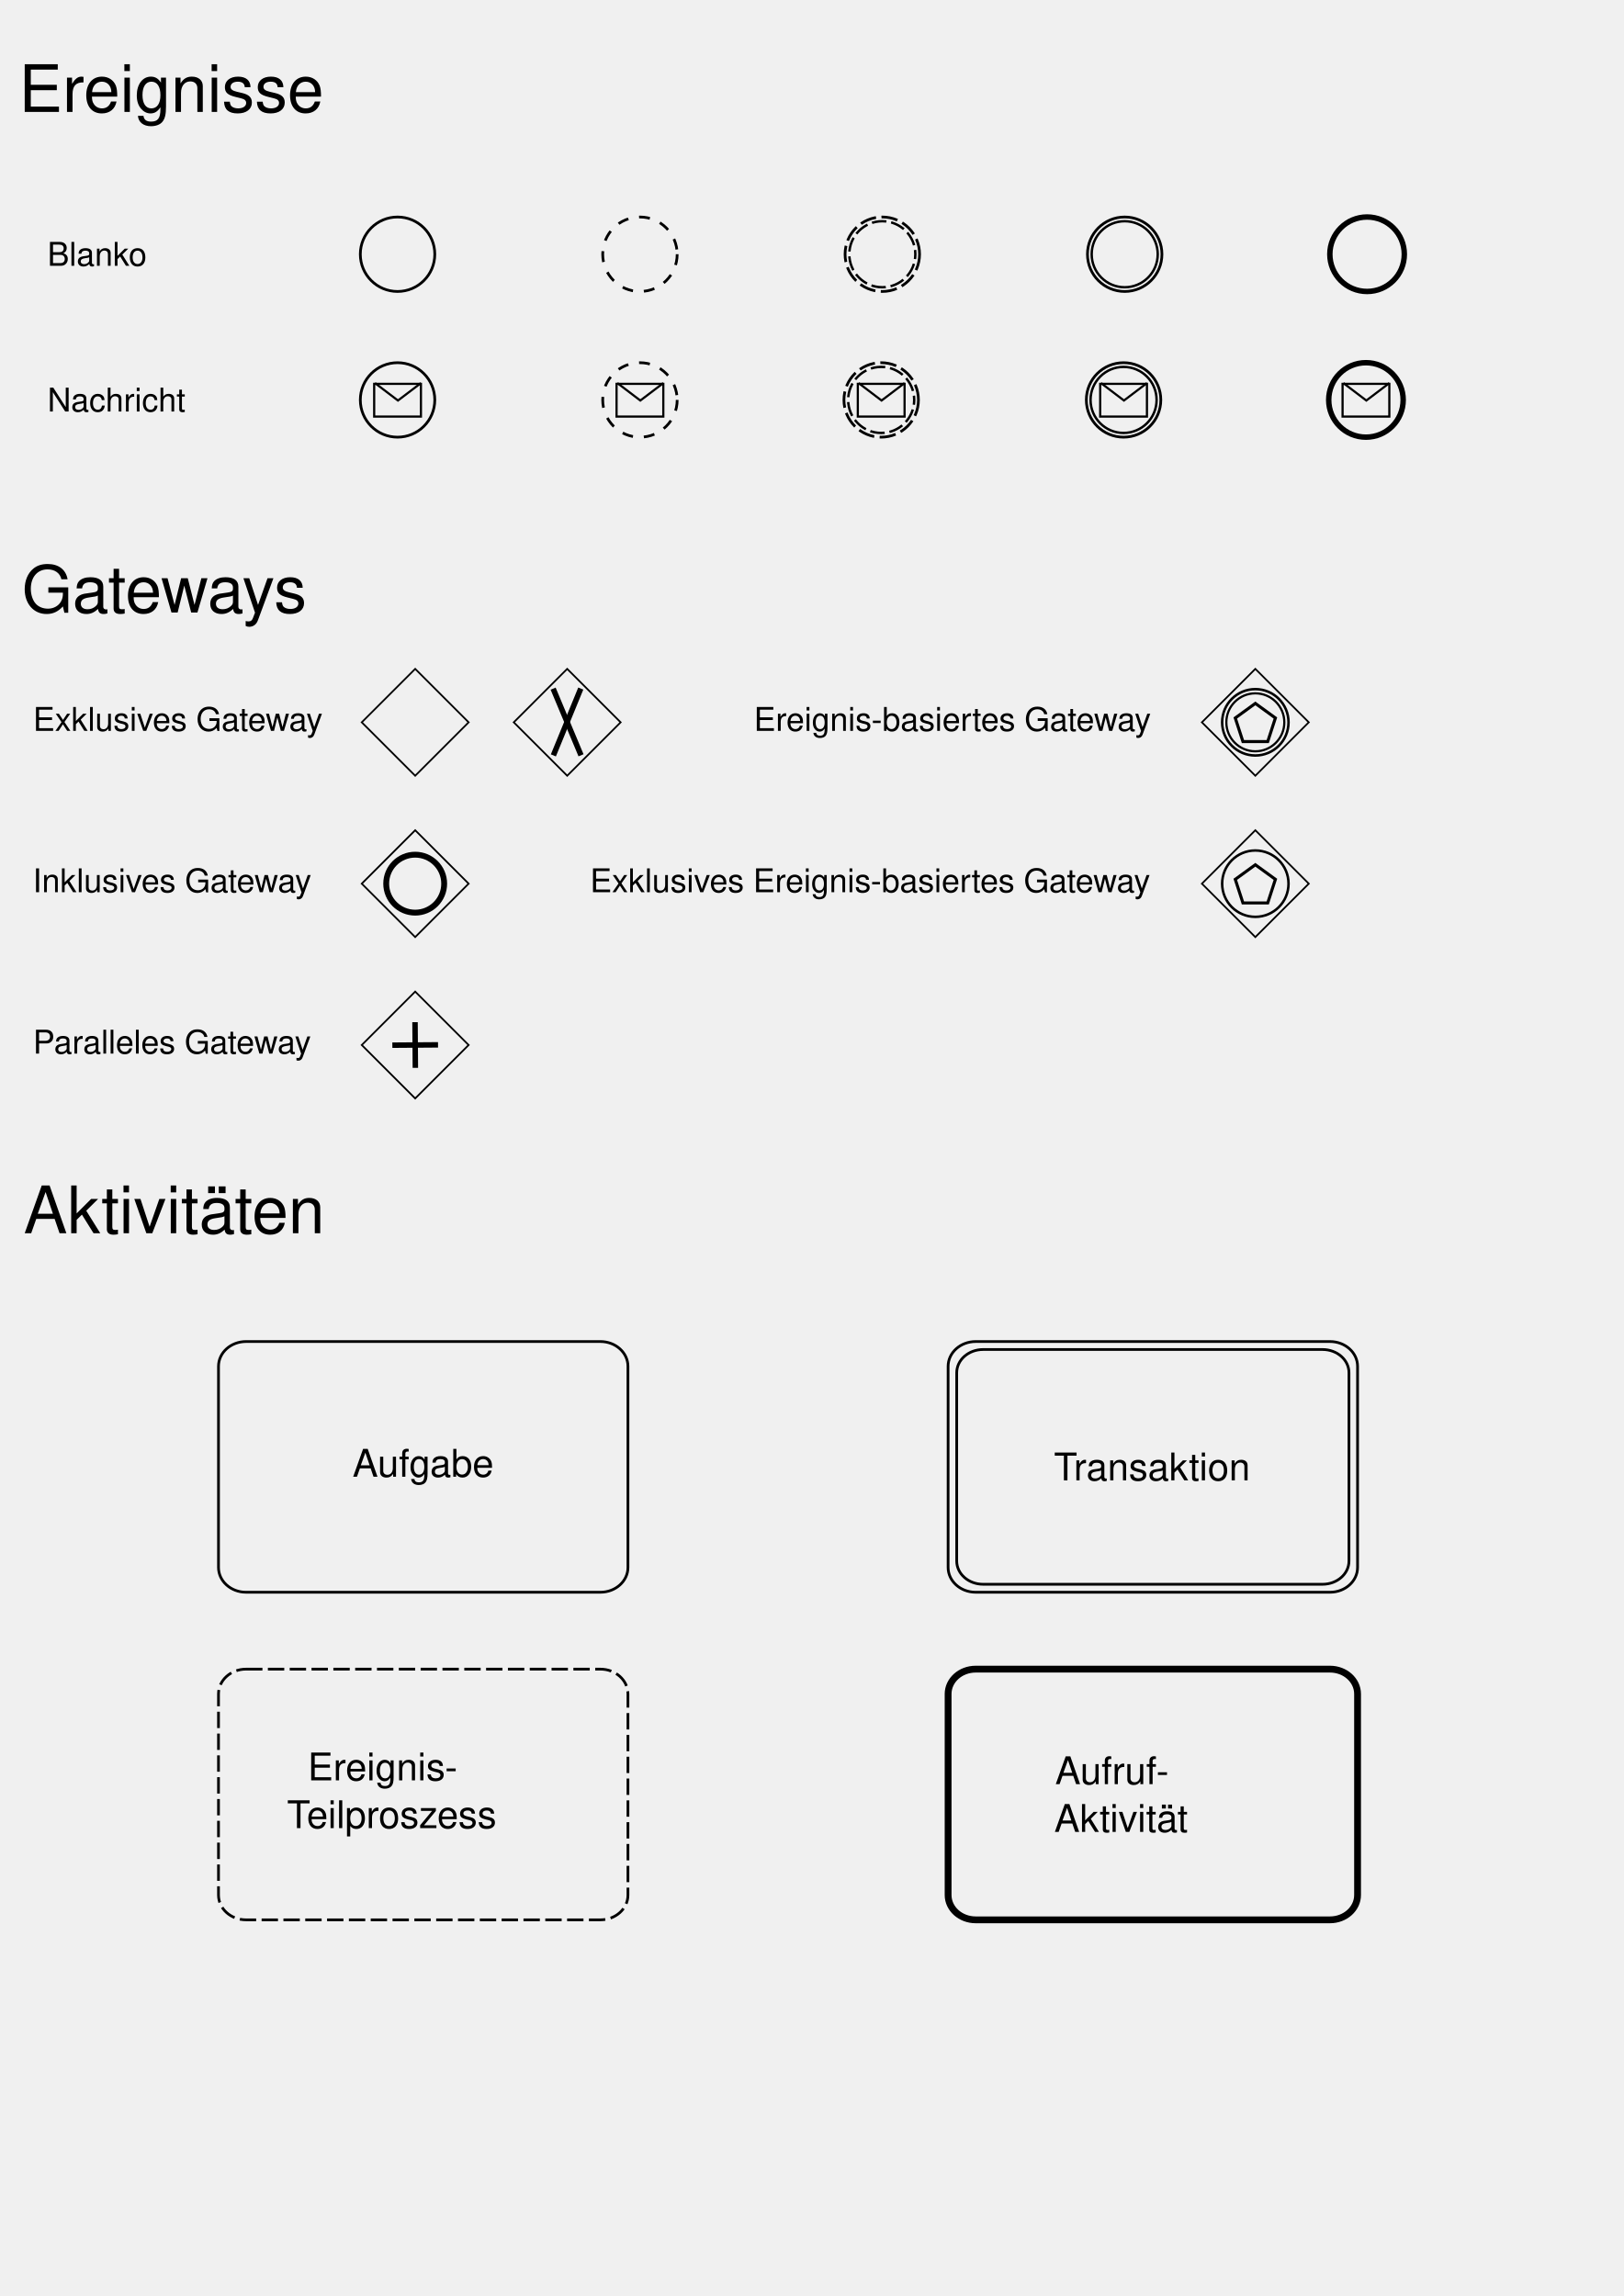
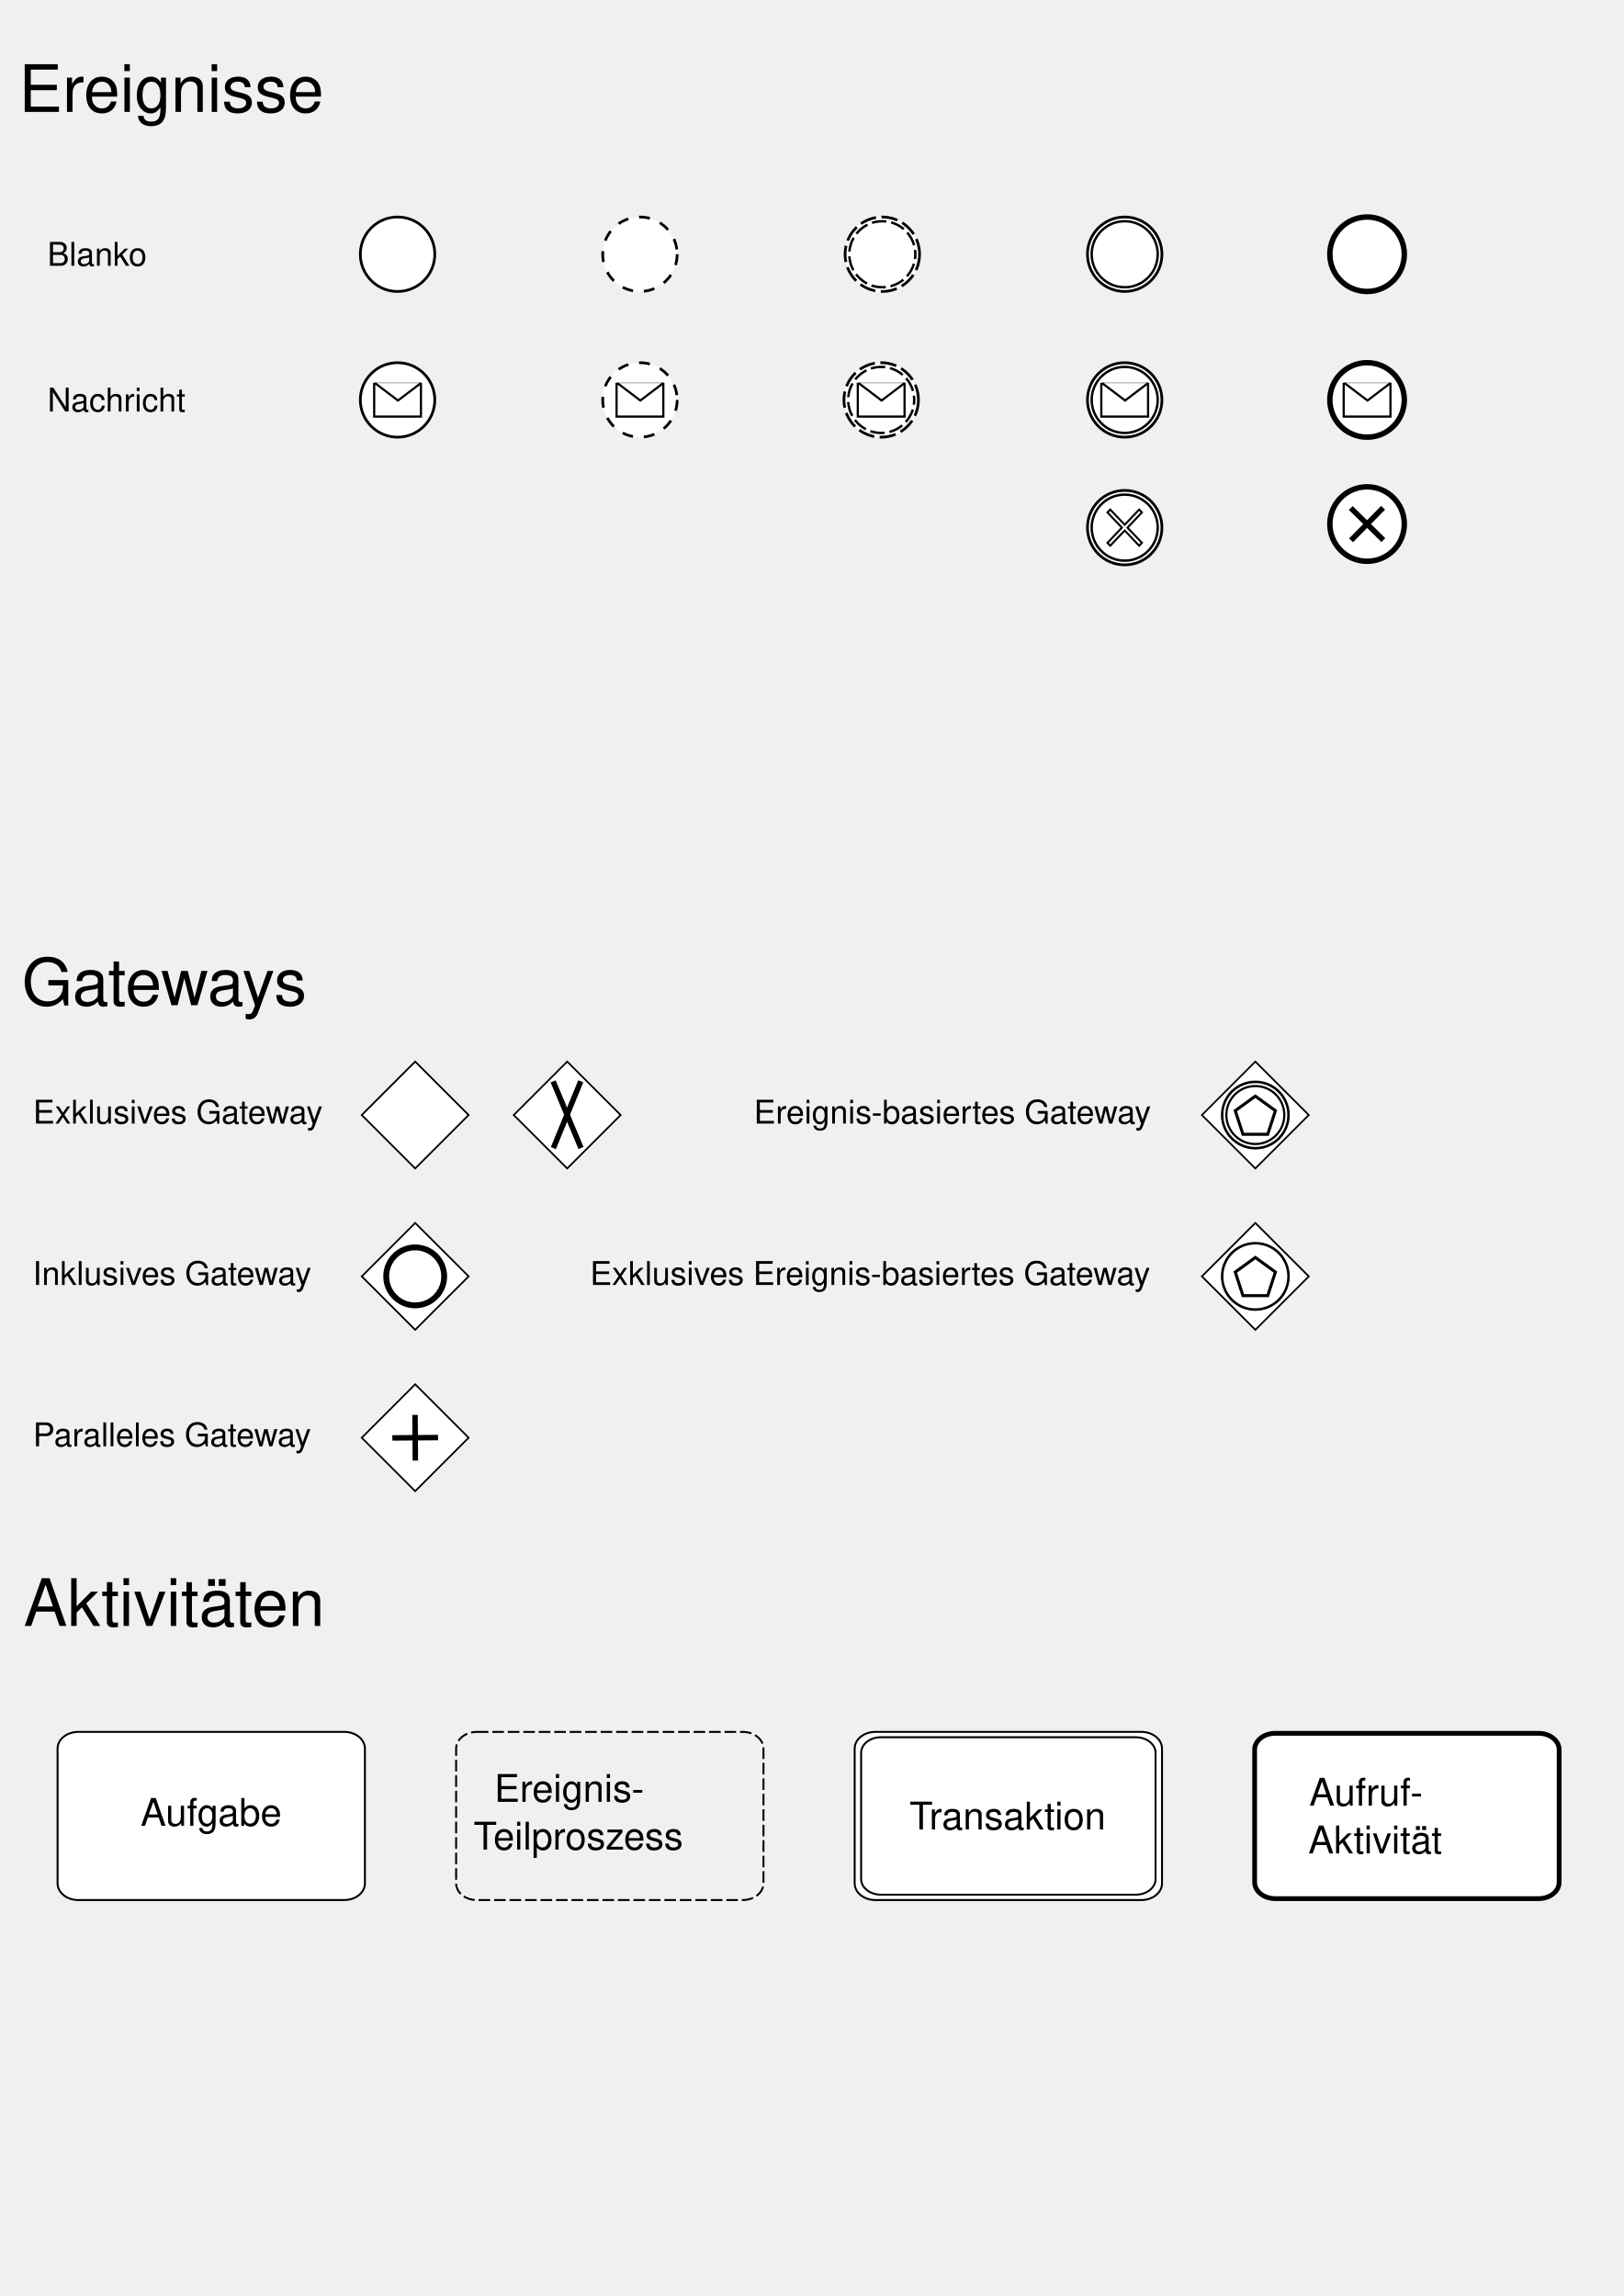
<svg xmlns="http://www.w3.org/2000/svg" width="210mm" height="297mm" viewBox="0 0 744.094 1052.362" id="svg2" version="1.1">
  <defs id="defs4" />
  <g id="layer1">
    <text xml:space="preserve" style="font-style:normal;font-variant:normal;font-weight:normal;font-stretch:normal;font-size:17.5px;line-height:125%;font-family:'Nimbus Sans L';-inkscape-font-specification:'Nimbus Sans L, Normal';text-align:start;letter-spacing:0px;word-spacing:0px;writing-mode:lr-tb;text-anchor:start;fill:#000000;fill-opacity:1;stroke:none;stroke-width:1px;stroke-linecap:butt;stroke-linejoin:miter;stroke-opacity:1" x="8.627" y="51.301" id="text4200">
      <tspan id="tspan4202" x="8.627" y="51.301" style="font-size:30px">Ereignisse</tspan>
    </text>
    <text xml:space="preserve" style="font-style:normal;font-variant:normal;font-weight:normal;font-stretch:normal;font-size:17.5px;line-height:125%;font-family:'Nimbus Sans L';-inkscape-font-specification:'Nimbus Sans L, Normal';text-align:start;letter-spacing:0px;word-spacing:0px;writing-mode:lr-tb;text-anchor:start;fill:#000000;fill-opacity:1;stroke:none;stroke-width:1px;stroke-linecap:butt;stroke-linejoin:miter;stroke-opacity:1" x="21.718" y="121.823" id="text4204">
      <tspan id="tspan4206" x="21.718" y="121.823" style="font-size:15px">Blanko</tspan>
    </text>
-     <circle style="fill:none;fill-opacity:1;stroke:#000000;stroke-width:2.5;stroke-miterlimit:4;stroke-dasharray:none" id="path4138-6" cx="626.492" cy="116.528" r="17.065" />
-     <g id="g4256" transform="translate(241.0665,0)">
-       <circle r="17.065" cy="116.528" cx="274.35" id="path4138" style="fill:none;fill-opacity:1;stroke:#000000;stroke-width:1.25;stroke-miterlimit:4;stroke-dasharray:none" />
-       <circle r="15.136" cy="116.528" cx="274.35" id="path4138-1" style="fill:none;fill-opacity:1;stroke:#000000;stroke-width:1.109;stroke-miterlimit:4;stroke-dasharray:none" />
+     <circle style="fill:#ffffff;fill-opacity:1;stroke:#000000;stroke-width:2.5;stroke-miterlimit:4;stroke-dasharray:none" id="path4138-6" cx="626.492" cy="116.528" r="17.065" />
+     <g id="g4256" transform="translate(241.0665,0)" style="fill:#ffffff">
+       <circle r="17.065" cy="116.528" cx="274.35" id="path4138" style="fill:#ffffff;fill-opacity:1;stroke:#000000;stroke-width:1.25;stroke-miterlimit:4;stroke-dasharray:none" />
+       <circle r="15.136" cy="116.528" cx="274.35" id="path4138-1" style="fill:#ffffff;fill-opacity:1;stroke:#000000;stroke-width:1.109;stroke-miterlimit:4;stroke-dasharray:none" />
    </g>
-     <circle style="fill:none;fill-opacity:1;stroke:#000000;stroke-width:1.25;stroke-miterlimit:4;stroke-dasharray:none" id="path4138-3" cx="182.188" cy="116.528" r="17.065" />
-     <circle style="fill:none;fill-opacity:1;stroke:#000000;stroke-width:1.25;stroke-miterlimit:4;stroke-dasharray:5, 5;stroke-dashoffset:0" id="path4138-3-5" cx="293.264" cy="116.528" r="17.065" />
-     <g id="g4260" transform="translate(191.703,0)">
-       <circle r="17.065" cy="116.528" cx="212.637" id="path4138-4" style="fill:none;fill-opacity:1;stroke:#000000;stroke-width:1.25;stroke-miterlimit:4;stroke-dasharray:7.5, 2.5;stroke-dashoffset:0" />
-       <circle r="15.136" cy="116.528" cx="212.637" id="path4138-1-5" style="fill:none;fill-opacity:1;stroke:#000000;stroke-width:1.109;stroke-miterlimit:4;stroke-dasharray:6.652, 2.217;stroke-dashoffset:4.435" />
+     <circle style="fill:#ffffff;fill-opacity:1;stroke:#000000;stroke-width:1.25;stroke-miterlimit:4;stroke-dasharray:none" id="path4138-3" cx="182.188" cy="116.528" r="17.065" />
+     <circle style="fill:#ffffff;fill-opacity:1;stroke:#000000;stroke-width:1.25;stroke-miterlimit:4;stroke-dasharray:5, 5;stroke-dashoffset:0" id="path4138-3-5" cx="293.264" cy="116.528" r="17.065" />
+     <g id="g4260" transform="translate(191.703,0)" style="fill:#ffffff">
+       <circle r="17.065" cy="116.528" cx="212.637" id="path4138-4" style="fill:#ffffff;fill-opacity:1;stroke:#000000;stroke-width:1.25;stroke-miterlimit:4;stroke-dasharray:7.5, 2.5;stroke-dashoffset:0" />
+       <circle r="15.136" cy="116.528" cx="212.637" id="path4138-1-5" style="fill:#ffffff;fill-opacity:1;stroke:#000000;stroke-width:1.109;stroke-miterlimit:4;stroke-dasharray:6.652, 2.217;stroke-dashoffset:4.435" />
    </g>
-     <g id="g4394" transform="translate(0.04496765,0)">
-       <g transform="translate(-222.1429,67.14286)" id="g4272">
-         <rect style="fill:none;fill-opacity:1;stroke:#000000;stroke-width:1;stroke-miterlimit:4;stroke-dasharray:none;stroke-dashoffset:4.435" id="rect4268" width="21.429" height="15" x="393.571" y="108.791" />
-         <path style="fill:none;fill-rule:evenodd;stroke:#000000;stroke-width:1px;stroke-linecap:butt;stroke-linejoin:miter;stroke-opacity:1" d="m 393.929,108.434 10.536,8 10.536,-8" id="path4270" />
-       </g>
-       <circle r="17.065" cy="183.306" cx="182.143" id="path4138-3-55" style="fill:none;fill-opacity:1;stroke:#000000;stroke-width:1.25;stroke-miterlimit:4;stroke-dasharray:none" />
-     </g>
-     <g id="g4388" transform="translate(1.081207,2.37233)">
-       <circle r="17.065" cy="180.934" cx="292.183" id="path4138-3-5-0" style="fill:none;fill-opacity:1;stroke:#000000;stroke-width:1.25;stroke-miterlimit:4;stroke-dasharray:5, 5;stroke-dashoffset:0" />
-       <g transform="translate(-112.1029,64.77053)" id="g4272-6">
-         <rect style="fill:none;fill-opacity:1;stroke:#000000;stroke-width:1;stroke-miterlimit:4;stroke-dasharray:none;stroke-dashoffset:4.435" id="rect4268-8" width="21.429" height="15" x="393.571" y="108.791" />
-         <path style="fill:none;fill-rule:evenodd;stroke:#000000;stroke-width:1px;stroke-linecap:butt;stroke-linejoin:miter;stroke-opacity:1" d="m 393.929,108.434 10.536,8 10.536,-8" id="path4270-6" />
+     <g id="g8371">
+       <circle r="17.065" cy="183.306" cx="182.188" id="path4138-3-55" style="fill:#ffffff;fill-opacity:1;stroke:#000000;stroke-width:1.25;stroke-miterlimit:4;stroke-dasharray:none" />
+       <g transform="translate(-222.0979,67.14286)" id="g4272" style="fill:#ffffff">
+         <rect style="fill:#ffffff;fill-opacity:1;stroke:#000000;stroke-width:1;stroke-miterlimit:4;stroke-dasharray:none;stroke-dashoffset:4.435" id="rect4268" width="21.429" height="15" x="393.571" y="108.791" />
+         <path style="fill:#ffffff;fill-rule:evenodd;stroke:#000000;stroke-width:1px;stroke-linecap:butt;stroke-linejoin:miter;stroke-opacity:1" d="m 393.929,108.434 10.536,8 10.536,-8" id="path4270" />
      </g>
    </g>
-     <g id="g4380" transform="translate(0.5631027,2.372322)">
-       <g transform="translate(190.6218,64.40525)" id="g4260-9">
-         <circle style="fill:none;fill-opacity:1;stroke:#000000;stroke-width:1.25;stroke-miterlimit:4;stroke-dasharray:7.5, 2.5;stroke-dashoffset:0" id="path4138-4-7" cx="212.637" cy="116.528" r="17.065" />
-         <circle style="fill:none;fill-opacity:1;stroke:#000000;stroke-width:1.109;stroke-miterlimit:4;stroke-dasharray:6.652, 2.217;stroke-dashoffset:4.435" id="path4138-1-5-3" cx="212.637" cy="116.528" r="15.136" />
-       </g>
-       <g transform="translate(-1.026787,64.77054)" id="g4272-1">
-         <rect style="fill:none;fill-opacity:1;stroke:#000000;stroke-width:1;stroke-miterlimit:4;stroke-dasharray:none;stroke-dashoffset:4.435" id="rect4268-4" width="21.429" height="15" x="393.571" y="108.791" />
-         <path style="fill:none;fill-rule:evenodd;stroke:#000000;stroke-width:1px;stroke-linecap:butt;stroke-linejoin:miter;stroke-opacity:1" d="m 393.929,108.434 10.536,8 10.536,-8" id="path4270-9" />
+     <g id="g4388" transform="translate(1.081207,2.37233)" style="fill:#ffffff">
+       <circle r="17.065" cy="180.934" cx="292.183" id="path4138-3-5-0" style="fill:#ffffff;fill-opacity:1;stroke:#000000;stroke-width:1.25;stroke-miterlimit:4;stroke-dasharray:5, 5;stroke-dashoffset:0" />
+       <g transform="translate(-112.1029,64.77053)" id="g4272-6" style="fill:#ffffff">
+         <rect style="fill:#ffffff;fill-opacity:1;stroke:#000000;stroke-width:1;stroke-miterlimit:4;stroke-dasharray:none;stroke-dashoffset:4.435" id="rect4268-8" width="21.429" height="15" x="393.571" y="108.791" />
+         <path style="fill:#ffffff;fill-rule:evenodd;stroke:#000000;stroke-width:1px;stroke-linecap:butt;stroke-linejoin:miter;stroke-opacity:1" d="m 393.929,108.434 10.536,8 10.536,-8" id="path4270-6" />
      </g>
    </g>
-     <g id="g4372" transform="translate(0.5631027,2.372322)">
-       <g transform="translate(239.9853,64.40525)" id="g4256-2">
-         <circle style="fill:none;fill-opacity:1;stroke:#000000;stroke-width:1.25;stroke-miterlimit:4;stroke-dasharray:none" id="path4138-7" cx="274.35" cy="116.528" r="17.065" />
-         <circle style="fill:none;fill-opacity:1;stroke:#000000;stroke-width:1.109;stroke-miterlimit:4;stroke-dasharray:none" id="path4138-1-8" cx="274.35" cy="116.528" r="15.136" />
+     <g id="g4380" transform="translate(0.5631027,2.372322)" style="fill:#ffffff">
+       <g transform="translate(190.6218,64.40525)" id="g4260-9" style="fill:#ffffff">
+         <circle style="fill:#ffffff;fill-opacity:1;stroke:#000000;stroke-width:1.25;stroke-miterlimit:4;stroke-dasharray:7.5, 2.5;stroke-dashoffset:0" id="path4138-4-7" cx="212.637" cy="116.528" r="17.065" />
+         <circle style="fill:#ffffff;fill-opacity:1;stroke:#000000;stroke-width:1.109;stroke-miterlimit:4;stroke-dasharray:6.652, 2.217;stroke-dashoffset:4.435" id="path4138-1-5-3" cx="212.637" cy="116.528" r="15.136" />
      </g>
-       <g transform="translate(110.0494,64.77054)" id="g4272-13">
-         <rect style="fill:none;fill-opacity:1;stroke:#000000;stroke-width:1;stroke-miterlimit:4;stroke-dasharray:none;stroke-dashoffset:4.435" id="rect4268-88" width="21.429" height="15" x="393.571" y="108.791" />
-         <path style="fill:none;fill-rule:evenodd;stroke:#000000;stroke-width:1px;stroke-linecap:butt;stroke-linejoin:miter;stroke-opacity:1" d="m 393.929,108.434 10.536,8 10.536,-8" id="path4270-0" />
+       <g transform="translate(-1.026787,64.77054)" id="g4272-1" style="fill:#ffffff">
+         <rect style="fill:#ffffff;fill-opacity:1;stroke:#000000;stroke-width:1;stroke-miterlimit:4;stroke-dasharray:none;stroke-dashoffset:4.435" id="rect4268-4" width="21.429" height="15" x="393.571" y="108.791" />
+         <path style="fill:#ffffff;fill-rule:evenodd;stroke:#000000;stroke-width:1px;stroke-linecap:butt;stroke-linejoin:miter;stroke-opacity:1" d="m 393.929,108.434 10.536,8 10.536,-8" id="path4270-9" />
      </g>
    </g>
-     <g id="g4366" transform="translate(0.5631027,2.37233)">
-       <circle r="17.065" cy="180.934" cx="625.411" id="path4138-6-6" style="fill:none;fill-opacity:1;stroke:#000000;stroke-width:2.5;stroke-miterlimit:4;stroke-dasharray:none" />
-       <g transform="translate(221.1255,64.77053)" id="g4272-0">
-         <rect style="fill:none;fill-opacity:1;stroke:#000000;stroke-width:1;stroke-miterlimit:4;stroke-dasharray:none;stroke-dashoffset:4.435" id="rect4268-2" width="21.429" height="15" x="393.571" y="108.791" />
-         <path style="fill:none;fill-rule:evenodd;stroke:#000000;stroke-width:1px;stroke-linecap:butt;stroke-linejoin:miter;stroke-opacity:1" d="m 393.929,108.434 10.536,8 10.536,-8" id="path4270-7" />
+     <g id="g4372" transform="translate(1.08124,2.372322)" style="fill:#ffffff">
+       <g transform="translate(239.9853,64.40525)" id="g4256-2" style="fill:#ffffff">
+         <circle style="fill:#ffffff;fill-opacity:1;stroke:#000000;stroke-width:1.25;stroke-miterlimit:4;stroke-dasharray:none" id="path4138-7" cx="274.35" cy="116.528" r="17.065" />
+         <circle style="fill:#ffffff;fill-opacity:1;stroke:#000000;stroke-width:1.109;stroke-miterlimit:4;stroke-dasharray:none" id="path4138-1-8" cx="274.35" cy="116.528" r="15.136" />
+       </g>
+       <g transform="translate(110.0494,64.77054)" id="g4272-13" style="fill:#ffffff">
+         <rect style="fill:#ffffff;fill-opacity:1;stroke:#000000;stroke-width:1;stroke-miterlimit:4;stroke-dasharray:none;stroke-dashoffset:4.435" id="rect4268-88" width="21.429" height="15" x="393.571" y="108.791" />
+         <path style="fill:#ffffff;fill-rule:evenodd;stroke:#000000;stroke-width:1px;stroke-linecap:butt;stroke-linejoin:miter;stroke-opacity:1" d="m 393.929,108.434 10.536,8 10.536,-8" id="path4270-0" />
+       </g>
+     </g>
+     <g id="g4366" transform="translate(1.081238,2.37233)" style="fill:#ffffff">
+       <circle r="17.065" cy="180.934" cx="625.411" id="path4138-6-6" style="fill:#ffffff;fill-opacity:1;stroke:#000000;stroke-width:2.5;stroke-miterlimit:4;stroke-dasharray:none" />
+       <g transform="translate(221.1255,64.77053)" id="g4272-0" style="fill:#ffffff">
+         <rect style="fill:#ffffff;fill-opacity:1;stroke:#000000;stroke-width:1;stroke-miterlimit:4;stroke-dasharray:none;stroke-dashoffset:4.435" id="rect4268-2" width="21.429" height="15" x="393.571" y="108.791" />
+         <path style="fill:#ffffff;fill-rule:evenodd;stroke:#000000;stroke-width:1px;stroke-linecap:butt;stroke-linejoin:miter;stroke-opacity:1" d="m 393.929,108.434 10.536,8 10.536,-8" id="path4270-7" />
      </g>
    </g>
    <text xml:space="preserve" style="font-style:normal;font-variant:normal;font-weight:normal;font-stretch:normal;font-size:15px;line-height:125%;font-family:'Nimbus Sans L';-inkscape-font-specification:'Nimbus Sans L, Normal';text-align:start;letter-spacing:0px;word-spacing:0px;writing-mode:lr-tb;text-anchor:start;fill:#000000;fill-opacity:1;stroke:none;stroke-width:1px;stroke-linecap:butt;stroke-linejoin:miter;stroke-opacity:1" x="21.763" y="188.601" id="text4400">
      <tspan id="tspan4402" x="21.763" y="188.601">Nachricht</tspan>
    </text>
-     <text xml:space="preserve" style="font-style:normal;font-variant:normal;font-weight:normal;font-stretch:normal;font-size:17.5px;line-height:125%;font-family:'Nimbus Sans L';-inkscape-font-specification:'Nimbus Sans L, Normal';text-align:start;letter-spacing:0px;word-spacing:0px;writing-mode:lr-tb;text-anchor:start;fill:#000000;fill-opacity:1;stroke:none;stroke-width:1px;stroke-linecap:butt;stroke-linejoin:miter;stroke-opacity:1" x="10.007" y="280.741" id="text4200-7">
-       <tspan id="tspan4202-9" x="10.007" y="280.741" style="font-size:30px">Gateways</tspan>
+     <text xml:space="preserve" style="font-style:normal;font-variant:normal;font-weight:normal;font-stretch:normal;font-size:17.5px;line-height:125%;font-family:'Nimbus Sans L';-inkscape-font-specification:'Nimbus Sans L, Normal';text-align:start;letter-spacing:0px;word-spacing:0px;writing-mode:lr-tb;text-anchor:start;fill:#000000;fill-opacity:1;stroke:none;stroke-width:1px;stroke-linecap:butt;stroke-linejoin:miter;stroke-opacity:1" x="10.007" y="460.741" id="text4200-7">
+       <tspan id="tspan4202-9" x="10.007" y="460.741" style="font-size:30px">Gateways</tspan>
    </text>
-     <rect style="fill:none;fill-opacity:1;stroke:#000000;stroke-width:0.797;stroke-miterlimit:4;stroke-dasharray:none;stroke-dashoffset:4.435" id="rect4521" width="34.636" height="34.636" x="-116.879" y="351.324" transform="matrix(0.7071068,-0.7071068,0.7071068,0.7071068,0,0)" />
-     <g id="g4572" transform="translate(0.3197646,3.996612)">
-       <rect transform="matrix(0.7071068,-0.7071068,0.7071068,0.7071068,0,0)" y="397.529" x="-65.022" height="34.636" width="34.636" id="rect4521-9" style="fill:none;fill-opacity:1;stroke:#000000;stroke-width:0.797;stroke-miterlimit:4;stroke-dasharray:none;stroke-dashoffset:4.435" />
-       <path id="path4555" d="m 265.833,311.599 -12.559,30.634" style="fill:none;fill-rule:evenodd;stroke:#000000;stroke-width:2.5;stroke-linecap:butt;stroke-linejoin:miter;stroke-miterlimit:4;stroke-dasharray:none;stroke-opacity:1" />
-       <path id="path4555-6" d="M 265.944,342.187 253.163,311.645" style="fill:none;fill-rule:evenodd;stroke:#000000;stroke-width:2.5;stroke-linecap:butt;stroke-linejoin:miter;stroke-miterlimit:4;stroke-dasharray:none;stroke-opacity:1" />
+     <rect style="fill:#ffffff;fill-opacity:1;stroke:#000000;stroke-width:0.797;stroke-miterlimit:4;stroke-dasharray:none;stroke-dashoffset:4.435" id="rect4521" width="34.636" height="34.636" x="-244.158" y="478.603" transform="matrix(0.7071068,-0.7071068,0.7071068,0.7071068,0,0)" />
+     <g id="g4572" transform="translate(0.3197646,183.9966)" style="fill:#ffffff">
+       <rect transform="matrix(0.7071068,-0.7071068,0.7071068,0.7071068,0,0)" y="397.529" x="-65.022" height="34.636" width="34.636" id="rect4521-9" style="fill:#ffffff;fill-opacity:1;stroke:#000000;stroke-width:0.797;stroke-miterlimit:4;stroke-dasharray:none;stroke-dashoffset:4.435" />
+       <path id="path4555" d="m 265.833,311.599 -12.559,30.634" style="fill:#ffffff;fill-rule:evenodd;stroke:#000000;stroke-width:2.5;stroke-linecap:butt;stroke-linejoin:miter;stroke-miterlimit:4;stroke-dasharray:none;stroke-opacity:1" />
+       <path id="path4555-6" d="M 265.944,342.187 253.163,311.645" style="fill:#ffffff;fill-rule:evenodd;stroke:#000000;stroke-width:2.5;stroke-linecap:butt;stroke-linejoin:miter;stroke-miterlimit:4;stroke-dasharray:none;stroke-opacity:1" />
    </g>
-     <g id="g4720" transform="translate(-209.731,132.33)">
-       <rect transform="matrix(0.7071068,-0.7071068,0.7071068,0.7071068,0,0)" y="510.642" x="20.408" height="34.636" width="34.636" id="rect4521-3" style="fill:none;fill-opacity:1;stroke:#000000;stroke-width:0.797;stroke-miterlimit:4;stroke-dasharray:none;stroke-dashoffset:4.435" />
-       <path id="path4592" d="m 399.924,336.182 0.153,20.933" style="fill:none;fill-rule:evenodd;stroke:#000000;stroke-width:2.5;stroke-linecap:butt;stroke-linejoin:miter;stroke-miterlimit:4;stroke-dasharray:none;stroke-opacity:1" />
-       <path id="path4592-3" d="m 410.466,346.572 -20.933,0.153" style="fill:none;fill-rule:evenodd;stroke:#000000;stroke-width:2.5;stroke-linecap:butt;stroke-linejoin:miter;stroke-miterlimit:4;stroke-dasharray:none;stroke-opacity:1" />
+     <g id="g4720" transform="translate(-209.731,312.33)" style="fill:#ffffff">
+       <rect transform="matrix(0.7071068,-0.7071068,0.7071068,0.7071068,0,0)" y="510.642" x="20.408" height="34.636" width="34.636" id="rect4521-3" style="fill:#ffffff;fill-opacity:1;stroke:#000000;stroke-width:0.797;stroke-miterlimit:4;stroke-dasharray:none;stroke-dashoffset:4.435" />
+       <path id="path4592" d="m 399.924,336.182 0.153,20.933" style="fill:#ffffff;fill-rule:evenodd;stroke:#000000;stroke-width:2.5;stroke-linecap:butt;stroke-linejoin:miter;stroke-miterlimit:4;stroke-dasharray:none;stroke-opacity:1" />
+       <path id="path4592-3" d="m 410.466,346.572 -20.933,0.153" style="fill:#ffffff;fill-rule:evenodd;stroke:#000000;stroke-width:2.5;stroke-linecap:butt;stroke-linejoin:miter;stroke-miterlimit:4;stroke-dasharray:none;stroke-opacity:1" />
    </g>
-     <g id="g4716" transform="translate(-334.5052,55.22239)">
-       <rect transform="matrix(0.7071068,-0.7071068,0.7071068,0.7071068,0,0)" y="601.1" x="106.407" height="34.636" width="34.636" id="rect4521-93" style="fill:none;fill-opacity:1;stroke:#000000;stroke-width:0.797;stroke-miterlimit:4;stroke-dasharray:none;stroke-dashoffset:4.435" />
-       <circle r="13.283" cy="349.801" cx="524.774" id="path4630" style="fill:none;fill-opacity:1;stroke:#000000;stroke-width:2.683;stroke-miterlimit:4;stroke-dasharray:none;stroke-dashoffset:4.435" />
+     <g id="g4716" transform="translate(-334.5052,235.2224)" style="fill:#ffffff">
+       <rect transform="matrix(0.7071068,-0.7071068,0.7071068,0.7071068,0,0)" y="601.1" x="106.407" height="34.636" width="34.636" id="rect4521-93" style="fill:#ffffff;fill-opacity:1;stroke:#000000;stroke-width:0.797;stroke-miterlimit:4;stroke-dasharray:none;stroke-dashoffset:4.435" />
+       <circle r="13.283" cy="349.801" cx="524.774" id="path4630" style="fill:#ffffff;fill-opacity:1;stroke:#000000;stroke-width:2.683;stroke-miterlimit:4;stroke-dasharray:none;stroke-dashoffset:4.435" />
    </g>
-     <g id="g4710" transform="translate(-25.25381,-51.56178)">
-       <rect transform="matrix(0.7071068,-0.7071068,0.7071068,0.7071068,0,0)" y="677.886" x="136.764" height="34.636" width="34.636" id="rect4521-7" style="fill:none;fill-opacity:1;stroke:#000000;stroke-width:0.797;stroke-miterlimit:4;stroke-dasharray:none;stroke-dashoffset:4.435" />
-       <circle r="15.21" cy="382.631" cx="600.536" id="path4630-1" style="fill:none;fill-opacity:1;stroke:#000000;stroke-width:1.145;stroke-miterlimit:4;stroke-dasharray:none;stroke-dashoffset:4.435" />
-       <circle r="13.283" cy="382.631" cx="600.536" id="path4630-1-1" style="fill:none;fill-opacity:1;stroke:#000000;stroke-width:1;stroke-miterlimit:4;stroke-dasharray:none;stroke-dashoffset:4.435" />
-       <path d="m 600.536,373.966 9.197,6.682 -3.513,10.812 -11.368,0 -3.513,-10.812 z" id="path4679" style="fill:none;fill-opacity:1;stroke:#000000;stroke-width:1.389;stroke-miterlimit:4;stroke-dasharray:none;stroke-dashoffset:4.435" />
+     <g id="g4710" transform="translate(-25.25381,128.4382)" style="fill:#ffffff">
+       <rect transform="matrix(0.7071068,-0.7071068,0.7071068,0.7071068,0,0)" y="677.886" x="136.764" height="34.636" width="34.636" id="rect4521-7" style="fill:#ffffff;fill-opacity:1;stroke:#000000;stroke-width:0.797;stroke-miterlimit:4;stroke-dasharray:none;stroke-dashoffset:4.435" />
+       <circle r="15.21" cy="382.631" cx="600.536" id="path4630-1" style="fill:#ffffff;fill-opacity:1;stroke:#000000;stroke-width:1.145;stroke-miterlimit:4;stroke-dasharray:none;stroke-dashoffset:4.435" />
+       <circle r="13.283" cy="382.631" cx="600.536" id="path4630-1-1" style="fill:#ffffff;fill-opacity:1;stroke:#000000;stroke-width:1;stroke-miterlimit:4;stroke-dasharray:none;stroke-dashoffset:4.435" />
+       <path d="m 600.536,373.966 9.197,6.682 -3.513,10.812 -11.368,0 -3.513,-10.812 z" id="path4679" style="fill:#ffffff;fill-opacity:1;stroke:#000000;stroke-width:1.389;stroke-miterlimit:4;stroke-dasharray:none;stroke-dashoffset:4.435" />
    </g>
-     <g id="g4705" transform="translate(54.04317,-48.82331)">
-       <rect transform="matrix(0.7071068,-0.7071068,0.7071068,0.7071068,0,0)" y="672.172" x="30.335" height="34.636" width="34.636" id="rect4521-7-1" style="fill:none;fill-opacity:1;stroke:#000000;stroke-width:0.797;stroke-miterlimit:4;stroke-dasharray:none;stroke-dashoffset:4.435" />
-       <circle r="15.21" cy="453.847" cx="521.239" id="path4630-1-5" style="fill:none;fill-opacity:1;stroke:#000000;stroke-width:1.145;stroke-miterlimit:4;stroke-dasharray:none;stroke-dashoffset:4.435" />
-       <path d="m 521.239,445.182 9.197,6.682 -3.513,10.812 -11.368,0 -3.513,-10.812 z" id="path4679-7" style="fill:none;fill-opacity:1;stroke:#000000;stroke-width:1.389;stroke-miterlimit:4;stroke-dasharray:none;stroke-dashoffset:4.435" />
+     <g id="g4705" transform="translate(54.04317,131.1767)" style="fill:#ffffff">
+       <rect transform="matrix(0.7071068,-0.7071068,0.7071068,0.7071068,0,0)" y="672.172" x="30.335" height="34.636" width="34.636" id="rect4521-7-1" style="fill:#ffffff;fill-opacity:1;stroke:#000000;stroke-width:0.797;stroke-miterlimit:4;stroke-dasharray:none;stroke-dashoffset:4.435" />
+       <circle r="15.21" cy="453.847" cx="521.239" id="path4630-1-5" style="fill:#ffffff;fill-opacity:1;stroke:#000000;stroke-width:1.145;stroke-miterlimit:4;stroke-dasharray:none;stroke-dashoffset:4.435" />
+       <path d="m 521.239,445.182 9.197,6.682 -3.513,10.812 -11.368,0 -3.513,-10.812 z" id="path4679-7" style="fill:#ffffff;fill-opacity:1;stroke:#000000;stroke-width:1.389;stroke-miterlimit:4;stroke-dasharray:none;stroke-dashoffset:4.435" />
    </g>
-     <text xml:space="preserve" style="font-style:normal;font-variant:normal;font-weight:normal;font-stretch:normal;font-size:15px;line-height:125%;font-family:'Nimbus Sans L';-inkscape-font-specification:'Nimbus Sans L, Normal';text-align:start;letter-spacing:0px;word-spacing:0px;writing-mode:lr-tb;text-anchor:start;fill:#000000;fill-opacity:1;stroke:none;stroke-width:1px;stroke-linecap:butt;stroke-linejoin:miter;stroke-opacity:1" x="15.152" y="334.992" id="text4725">
-       <tspan id="tspan4727" x="15.152" y="334.992">Exklusives Gateway</tspan>
+     <text xml:space="preserve" style="font-style:normal;font-variant:normal;font-weight:normal;font-stretch:normal;font-size:15px;line-height:125%;font-family:'Nimbus Sans L';-inkscape-font-specification:'Nimbus Sans L, Normal';text-align:start;letter-spacing:0px;word-spacing:0px;writing-mode:lr-tb;text-anchor:start;fill:#000000;fill-opacity:1;stroke:none;stroke-width:1px;stroke-linecap:butt;stroke-linejoin:miter;stroke-opacity:1" x="15.152" y="514.992" id="text4725">
+       <tspan id="tspan4727" x="15.152" y="514.992">Exklusives Gateway</tspan>
    </text>
-     <text xml:space="preserve" style="font-style:normal;font-variant:normal;font-weight:normal;font-stretch:normal;font-size:15px;line-height:125%;font-family:'Nimbus Sans L';-inkscape-font-specification:'Nimbus Sans L, Normal';text-align:start;letter-spacing:0px;word-spacing:0px;writing-mode:lr-tb;text-anchor:start;fill:#000000;fill-opacity:1;stroke:none;stroke-width:1px;stroke-linecap:butt;stroke-linejoin:miter;stroke-opacity:1" x="345.472" y="334.992" id="text4729">
-       <tspan id="tspan4731" x="345.472" y="334.992">Ereignis-basiertes Gateway</tspan>
+     <text xml:space="preserve" style="font-style:normal;font-variant:normal;font-weight:normal;font-stretch:normal;font-size:15px;line-height:125%;font-family:'Nimbus Sans L';-inkscape-font-specification:'Nimbus Sans L, Normal';text-align:start;letter-spacing:0px;word-spacing:0px;writing-mode:lr-tb;text-anchor:start;fill:#000000;fill-opacity:1;stroke:none;stroke-width:1px;stroke-linecap:butt;stroke-linejoin:miter;stroke-opacity:1" x="345.472" y="514.992" id="text4729">
+       <tspan id="tspan4731" x="345.472" y="514.992">Ereignis-basiertes Gateway</tspan>
    </text>
-     <text xml:space="preserve" style="font-style:normal;font-variant:normal;font-weight:normal;font-stretch:normal;font-size:15px;line-height:125%;font-family:'Nimbus Sans L';-inkscape-font-specification:'Nimbus Sans L, Normal';text-align:start;letter-spacing:0px;word-spacing:0px;writing-mode:lr-tb;text-anchor:start;fill:#000000;fill-opacity:1;stroke:none;stroke-width:1px;stroke-linecap:butt;stroke-linejoin:miter;stroke-opacity:1" x="15.002" y="408.946" id="text4733">
-       <tspan id="tspan4735" x="15.002" y="408.946">Inklusives Gateway</tspan>
+     <text xml:space="preserve" style="font-style:normal;font-variant:normal;font-weight:normal;font-stretch:normal;font-size:15px;line-height:125%;font-family:'Nimbus Sans L';-inkscape-font-specification:'Nimbus Sans L, Normal';text-align:start;letter-spacing:0px;word-spacing:0px;writing-mode:lr-tb;text-anchor:start;fill:#000000;fill-opacity:1;stroke:none;stroke-width:1px;stroke-linecap:butt;stroke-linejoin:miter;stroke-opacity:1" x="15.002" y="588.946" id="text4733">
+       <tspan id="tspan4735" x="15.002" y="588.946">Inklusives Gateway</tspan>
    </text>
-     <text xml:space="preserve" style="font-style:normal;font-variant:normal;font-weight:normal;font-stretch:normal;font-size:15px;line-height:125%;font-family:'Nimbus Sans L';-inkscape-font-specification:'Nimbus Sans L, Normal';text-align:start;letter-spacing:0px;word-spacing:0px;writing-mode:lr-tb;text-anchor:start;fill:#000000;fill-opacity:1;stroke:none;stroke-width:1px;stroke-linecap:butt;stroke-linejoin:miter;stroke-opacity:1" x="270.414" y="408.946" id="text4737">
-       <tspan id="tspan4739" x="270.414" y="408.946">Exklusives Ereignis-basiertes Gateway</tspan>
+     <text xml:space="preserve" style="font-style:normal;font-variant:normal;font-weight:normal;font-stretch:normal;font-size:15px;line-height:125%;font-family:'Nimbus Sans L';-inkscape-font-specification:'Nimbus Sans L, Normal';text-align:start;letter-spacing:0px;word-spacing:0px;writing-mode:lr-tb;text-anchor:start;fill:#000000;fill-opacity:1;stroke:none;stroke-width:1px;stroke-linecap:butt;stroke-linejoin:miter;stroke-opacity:1" x="270.414" y="588.946" id="text4737">
+       <tspan id="tspan4739" x="270.414" y="588.946">Exklusives Ereignis-basiertes Gateway</tspan>
    </text>
-     <text xml:space="preserve" style="font-style:normal;font-variant:normal;font-weight:normal;font-stretch:normal;font-size:15px;line-height:125%;font-family:'Nimbus Sans L';-inkscape-font-specification:'Nimbus Sans L, Normal';text-align:start;letter-spacing:0px;word-spacing:0px;writing-mode:lr-tb;text-anchor:start;fill:#000000;fill-opacity:1;stroke:none;stroke-width:1px;stroke-linecap:butt;stroke-linejoin:miter;stroke-opacity:1" x="15.137" y="482.9" id="text4741">
-       <tspan id="tspan4743" x="15.137" y="482.9">Paralleles Gateway</tspan>
+     <text xml:space="preserve" style="font-style:normal;font-variant:normal;font-weight:normal;font-stretch:normal;font-size:15px;line-height:125%;font-family:'Nimbus Sans L';-inkscape-font-specification:'Nimbus Sans L, Normal';text-align:start;letter-spacing:0px;word-spacing:0px;writing-mode:lr-tb;text-anchor:start;fill:#000000;fill-opacity:1;stroke:none;stroke-width:1px;stroke-linecap:butt;stroke-linejoin:miter;stroke-opacity:1" x="15.137" y="662.9" id="text4741">
+       <tspan id="tspan4743" x="15.137" y="662.9">Paralleles Gateway</tspan>
    </text>
-     <text xml:space="preserve" style="font-style:normal;font-variant:normal;font-weight:normal;font-stretch:normal;font-size:17.5px;line-height:125%;font-family:'Nimbus Sans L';-inkscape-font-specification:'Nimbus Sans L, Normal';text-align:start;letter-spacing:0px;word-spacing:0px;writing-mode:lr-tb;text-anchor:start;fill:#000000;fill-opacity:1;stroke:none;stroke-width:1px;stroke-linecap:butt;stroke-linejoin:miter;stroke-opacity:1" x="10.817" y="565.232" id="text4200-7-1">
-       <tspan id="tspan4202-9-0" x="10.817" y="565.232" style="font-size:30px">Aktivitäten</tspan>
+     <text xml:space="preserve" style="font-style:normal;font-variant:normal;font-weight:normal;font-stretch:normal;font-size:17.5px;line-height:125%;font-family:'Nimbus Sans L';-inkscape-font-specification:'Nimbus Sans L, Normal';text-align:start;letter-spacing:0px;word-spacing:0px;writing-mode:lr-tb;text-anchor:start;fill:#000000;fill-opacity:1;stroke:none;stroke-width:1px;stroke-linecap:butt;stroke-linejoin:miter;stroke-opacity:1" x="10.817" y="745.232" id="text4200-7-1">
+       <tspan id="tspan4202-9-0" x="10.817" y="745.232" style="font-size:30px">Aktivitäten</tspan>
    </text>
-     <g id="g4834" transform="translate(58.58885,0.807102)">
-       <rect ry="11.375" rx="12.636" y="614.08" x="41.541" height="114.909" width="187.64" id="rect4763" style="fill:none;fill-opacity:1;stroke:#000000;stroke-width:1.25;stroke-miterlimit:4;stroke-dasharray:none;stroke-dashoffset:4.435" />
-       <text id="text4765" y="676.032" x="102.969" style="font-style:normal;font-variant:normal;font-weight:normal;font-stretch:normal;font-size:15px;line-height:125%;font-family:'Nimbus Sans L';-inkscape-font-specification:'Nimbus Sans L, Normal';text-align:start;letter-spacing:0px;word-spacing:0px;writing-mode:lr-tb;text-anchor:start;fill:#000000;fill-opacity:1;stroke:none;stroke-width:1px;stroke-linecap:butt;stroke-linejoin:miter;stroke-opacity:1" xml:space="preserve">
-         <tspan style="font-size:17.5px" y="676.032" x="102.969" id="tspan4767">Aufgabe</tspan>
+     <g id="g5168" transform="translate(-97.14286,160)">
+       <rect ry="7.629" rx="9.485" y="633.809" x="123.527" height="77.066" width="140.845" id="rect4763" style="fill:#ffffff;fill-opacity:1;stroke:#000000;stroke-width:0.887;stroke-miterlimit:4;stroke-dasharray:none;stroke-dashoffset:4.435" />
+       <text id="text4765" y="676.839" x="161.558" style="font-style:normal;font-variant:normal;font-weight:normal;font-stretch:normal;font-size:15px;line-height:125%;font-family:'Nimbus Sans L';-inkscape-font-specification:'Nimbus Sans L, Normal';text-align:start;letter-spacing:0px;word-spacing:0px;writing-mode:lr-tb;text-anchor:start;fill:#000000;fill-opacity:1;stroke:none;stroke-width:1px;stroke-linecap:butt;stroke-linejoin:miter;stroke-opacity:1" xml:space="preserve">
+         <tspan style="font-size:17.5px" y="676.839" x="161.558" id="tspan4767">Aufgabe</tspan>
      </text>
    </g>
-     <g id="g4828" transform="translate(113.1371,-20.40609)">
-       <rect ry="11.375" rx="12.636" y="635.294" x="321.353" height="114.909" width="187.64" id="rect4763-2" style="fill:none;fill-opacity:1;stroke:#000000;stroke-width:1.25;stroke-miterlimit:4;stroke-dasharray:none;stroke-dashoffset:4.435" />
-       <text id="text4765-2" y="698.925" x="369.849" style="font-style:normal;font-variant:normal;font-weight:normal;font-stretch:normal;font-size:15px;line-height:125%;font-family:'Nimbus Sans L';-inkscape-font-specification:'Nimbus Sans L, Normal';text-align:start;letter-spacing:0px;word-spacing:0px;writing-mode:lr-tb;text-anchor:start;fill:#000000;fill-opacity:1;stroke:none;stroke-width:1.25;stroke-linecap:butt;stroke-linejoin:miter;stroke-miterlimit:4;stroke-dasharray:none;stroke-opacity:1" xml:space="preserve">
-         <tspan style="font-size:17.5px;stroke-width:1.25;stroke-miterlimit:4;stroke-dasharray:none" y="698.925" x="369.849" id="tspan4767-2">Transaktion</tspan>
-       </text>
-       <rect ry="10.652" rx="12.106" y="638.947" x="325.293" height="107.602" width="179.76" id="rect4763-2-9" style="fill:none;fill-opacity:1;stroke:#000000;stroke-width:1.25;stroke-miterlimit:4;stroke-dasharray:none;stroke-dashoffset:4.435" />
+     <g id="g5173" transform="translate(-66.21542,160)">
+       <g id="g5325">
+         <rect style="fill:#ffffff;fill-opacity:1;stroke:#000000;stroke-width:0.887;stroke-miterlimit:4;stroke-dasharray:none;stroke-dashoffset:4.435" id="rect4763-2" width="140.845" height="77.066" x="457.887" y="633.809" rx="9.485" ry="7.629" />
+         <text xml:space="preserve" style="font-style:normal;font-variant:normal;font-weight:normal;font-stretch:normal;font-size:15px;line-height:125%;font-family:'Nimbus Sans L';-inkscape-font-specification:'Nimbus Sans L, Normal';text-align:start;letter-spacing:0px;word-spacing:0px;writing-mode:lr-tb;text-anchor:start;fill:#000000;fill-opacity:1;stroke:none;stroke-width:1.25;stroke-linecap:butt;stroke-linejoin:miter;stroke-miterlimit:4;stroke-dasharray:none;stroke-opacity:1" x="482.986" y="678.519" id="text4765-2">
+           <tspan id="tspan4767-2" x="482.986" y="678.519" style="font-size:17.5px;stroke-width:1.25;stroke-miterlimit:4;stroke-dasharray:none">Transaktion</tspan>
+         </text>
+         <rect style="fill:none;fill-opacity:1;stroke:#000000;stroke-width:0.887;stroke-miterlimit:4;stroke-dasharray:none;stroke-dashoffset:4.435" id="rect4763-2-9" width="134.93" height="72.166" x="460.845" y="636.259" rx="9.087" ry="7.144" />
+       </g>
    </g>
-     <g id="g4857" transform="translate(-9.091375,-24.80566)">
-       <rect ry="11.375" rx="12.636" y="789.847" x="443.581" height="114.909" width="187.64" id="rect4763-1" style="fill:none;fill-opacity:1;stroke:#000000;stroke-width:3.125;stroke-miterlimit:4;stroke-dasharray:none;stroke-dashoffset:4.435" />
-       <text id="text4765-24" y="842.568" x="537.457" style="font-style:normal;font-variant:normal;font-weight:normal;font-stretch:normal;font-size:15px;line-height:125%;font-family:'Nimbus Sans L';-inkscape-font-specification:'Nimbus Sans L, Normal';text-align:start;letter-spacing:0px;word-spacing:0px;writing-mode:lr-tb;text-anchor:start;fill:#000000;fill-opacity:1;stroke:none;stroke-width:1px;stroke-linecap:butt;stroke-linejoin:miter;stroke-opacity:1" xml:space="preserve">
-         <tspan style="font-size:17.5px;text-align:center;text-anchor:middle" y="842.568" x="537.457" id="tspan4767-4">Aufruf-</tspan>
-         <tspan id="tspan4826" style="font-size:17.5px;text-align:center;text-anchor:middle" y="864.443" x="537.457">Aktivität</tspan>
+     <g id="g5179" transform="translate(116.4286,9.84612)">
+       <rect ry="7.5" rx="9.397" y="784.613" x="458.538" height="75.764" width="139.544" id="rect4763-1" style="fill:#ffffff;fill-opacity:1;stroke:#000000;stroke-width:2.188;stroke-miterlimit:4;stroke-dasharray:none;stroke-dashoffset:4.435" />
+       <text id="text4765-24" y="817.762" x="528.365" style="font-style:normal;font-variant:normal;font-weight:normal;font-stretch:normal;font-size:15px;line-height:125%;font-family:'Nimbus Sans L';-inkscape-font-specification:'Nimbus Sans L, Normal';text-align:start;letter-spacing:0px;word-spacing:0px;writing-mode:lr-tb;text-anchor:start;fill:#000000;fill-opacity:1;stroke:none;stroke-width:1px;stroke-linecap:butt;stroke-linejoin:miter;stroke-opacity:1" xml:space="preserve">
+         <tspan style="font-size:17.5px;text-align:center;text-anchor:middle" y="817.762" x="528.365" id="tspan4767-4">Aufruf-</tspan>
+         <tspan id="tspan4826" style="font-size:17.5px;text-align:center;text-anchor:middle" y="839.637" x="528.365">Aktivität</tspan>
      </text>
    </g>
-     <g id="g4851" transform="translate(72.73099,-5.612727)">
-       <rect ry="11.375" rx="12.636" y="770.654" x="27.398" height="114.909" width="187.64" id="rect4763-20" style="fill:none;fill-opacity:1;stroke:#000000;stroke-width:1.25;stroke-miterlimit:4;stroke-dasharray:7.5, 2.5;stroke-dashoffset:0" />
-       <text id="text4765-3" y="821.642" x="121.393" style="font-style:normal;font-variant:normal;font-weight:normal;font-stretch:normal;font-size:15px;line-height:125%;font-family:'Nimbus Sans L';-inkscape-font-specification:'Nimbus Sans L, Normal';text-align:start;letter-spacing:0px;word-spacing:0px;writing-mode:lr-tb;text-anchor:start;fill:#000000;fill-opacity:1;stroke:none;stroke-width:1px;stroke-linecap:butt;stroke-linejoin:miter;stroke-opacity:1" xml:space="preserve">
-         <tspan style="font-size:17.5px;text-align:center;text-anchor:middle" y="821.642" x="121.393" id="tspan4767-6">Ereignis-</tspan>
-         <tspan id="tspan4849" style="font-size:17.5px;text-align:center;text-anchor:middle" y="843.517" x="121.393">Teilproszess</tspan>
+     <g id="g5185" transform="translate(85.50112,9.84613)">
+       <rect ry="7.629" rx="9.485" y="783.963" x="123.527" height="77.066" width="140.845" id="rect4763-20" style="fill:none;fill-opacity:1;stroke:#000000;stroke-width:0.887;stroke-miterlimit:4;stroke-dasharray:5.321, 1.774;stroke-dashoffset:0" />
+       <text id="text4765-3" y="816.029" x="194.124" style="font-style:normal;font-variant:normal;font-weight:normal;font-stretch:normal;font-size:15px;line-height:125%;font-family:'Nimbus Sans L';-inkscape-font-specification:'Nimbus Sans L, Normal';text-align:start;letter-spacing:0px;word-spacing:0px;writing-mode:lr-tb;text-anchor:start;fill:#000000;fill-opacity:1;stroke:none;stroke-width:1px;stroke-linecap:butt;stroke-linejoin:miter;stroke-opacity:1" xml:space="preserve">
+         <tspan style="font-size:17.5px;text-align:center;text-anchor:middle" y="816.029" x="194.124" id="tspan4767-6">Ereignis-</tspan>
+         <tspan id="tspan4849" style="font-size:17.5px;text-align:center;text-anchor:middle" y="837.904" x="194.124">Teilproszess</tspan>
      </text>
+     </g>
+     <g id="g8227" transform="translate(-1.064758,0)">
+       <circle r="17.065" cy="240.2" cx="627.557" id="path4138-6-8" style="fill:#ffffff;fill-opacity:1;stroke:#000000;stroke-width:2.5;stroke-miterlimit:4;stroke-dasharray:none" />
+       <path style="fill:#ffffff;fill-rule:evenodd;stroke:#000000;stroke-width:2.5;stroke-linecap:butt;stroke-linejoin:miter;stroke-miterlimit:4;stroke-dasharray:none;stroke-opacity:1" d="m 620.102,232.853 14.91,14.694" id="path4592-36-9" />
+       <path style="fill:#ffffff;fill-rule:evenodd;stroke:#000000;stroke-width:2.5;stroke-linecap:butt;stroke-linejoin:miter;stroke-miterlimit:4;stroke-dasharray:none;stroke-opacity:1" d="m 634.904,232.745 -14.694,14.91" id="path4592-3-9-4" />
+     </g>
+     <g id="g8281">
+       <g style="fill:#ffffff" transform="translate(241.0665,125.3126)" id="g4256-3">
+         <circle style="fill:#ffffff;fill-opacity:1;stroke:#000000;stroke-width:1.25;stroke-miterlimit:4;stroke-dasharray:none" id="path4138-5" cx="274.35" cy="116.528" r="17.065" />
+         <circle style="fill:#ffffff;fill-opacity:1;stroke:#000000;stroke-width:1.109;stroke-miterlimit:4;stroke-dasharray:none" id="path4138-1-87" cx="274.35" cy="116.528" r="15.136" />
+       </g>
+       <path id="rect8236" d="m 507.51,234.883 6.64,6.958 -6.64,6.958 1.266,1.327 6.64,-6.958 6.64,6.958 1.266,-1.327 -6.64,-6.958 6.64,-6.958 -1.266,-1.327 -6.64,6.958 -6.64,-6.958 -1.266,1.327 z" style="fill:none;fill-opacity:1;stroke:#000000;stroke-width:0.91;stroke-miterlimit:4;stroke-dasharray:none;stroke-dashoffset:0" />
    </g>
  </g>
</svg>
